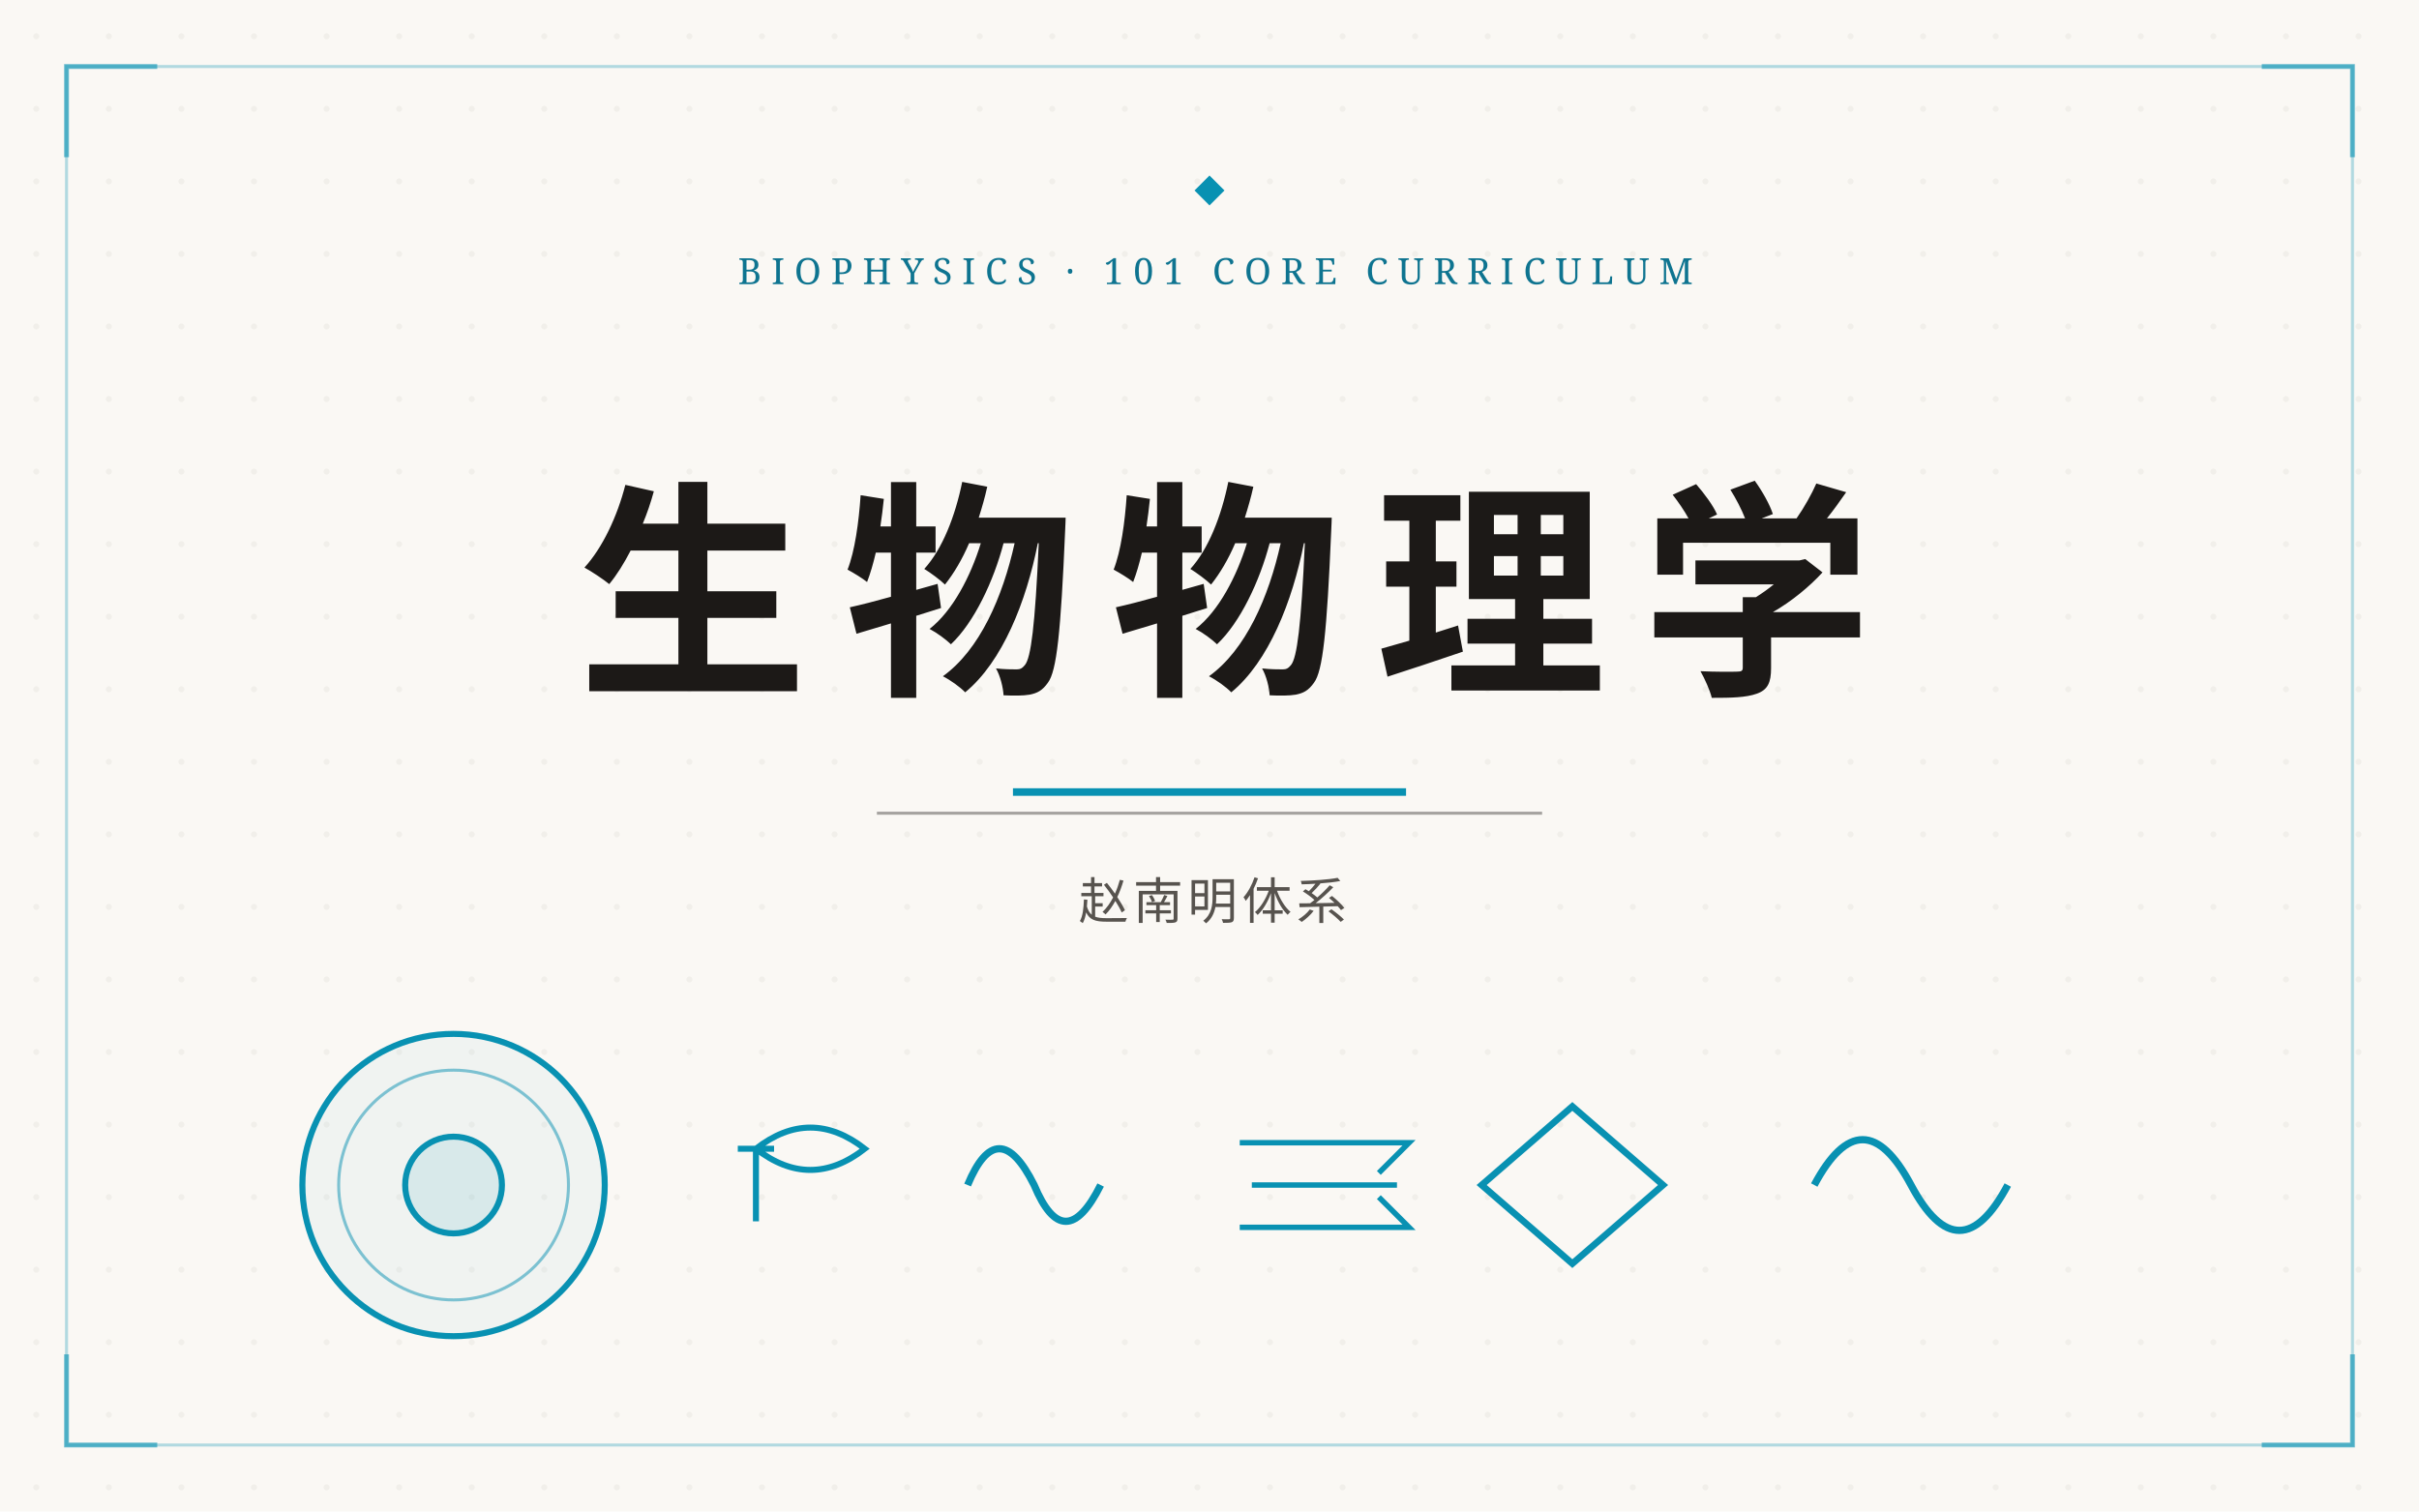
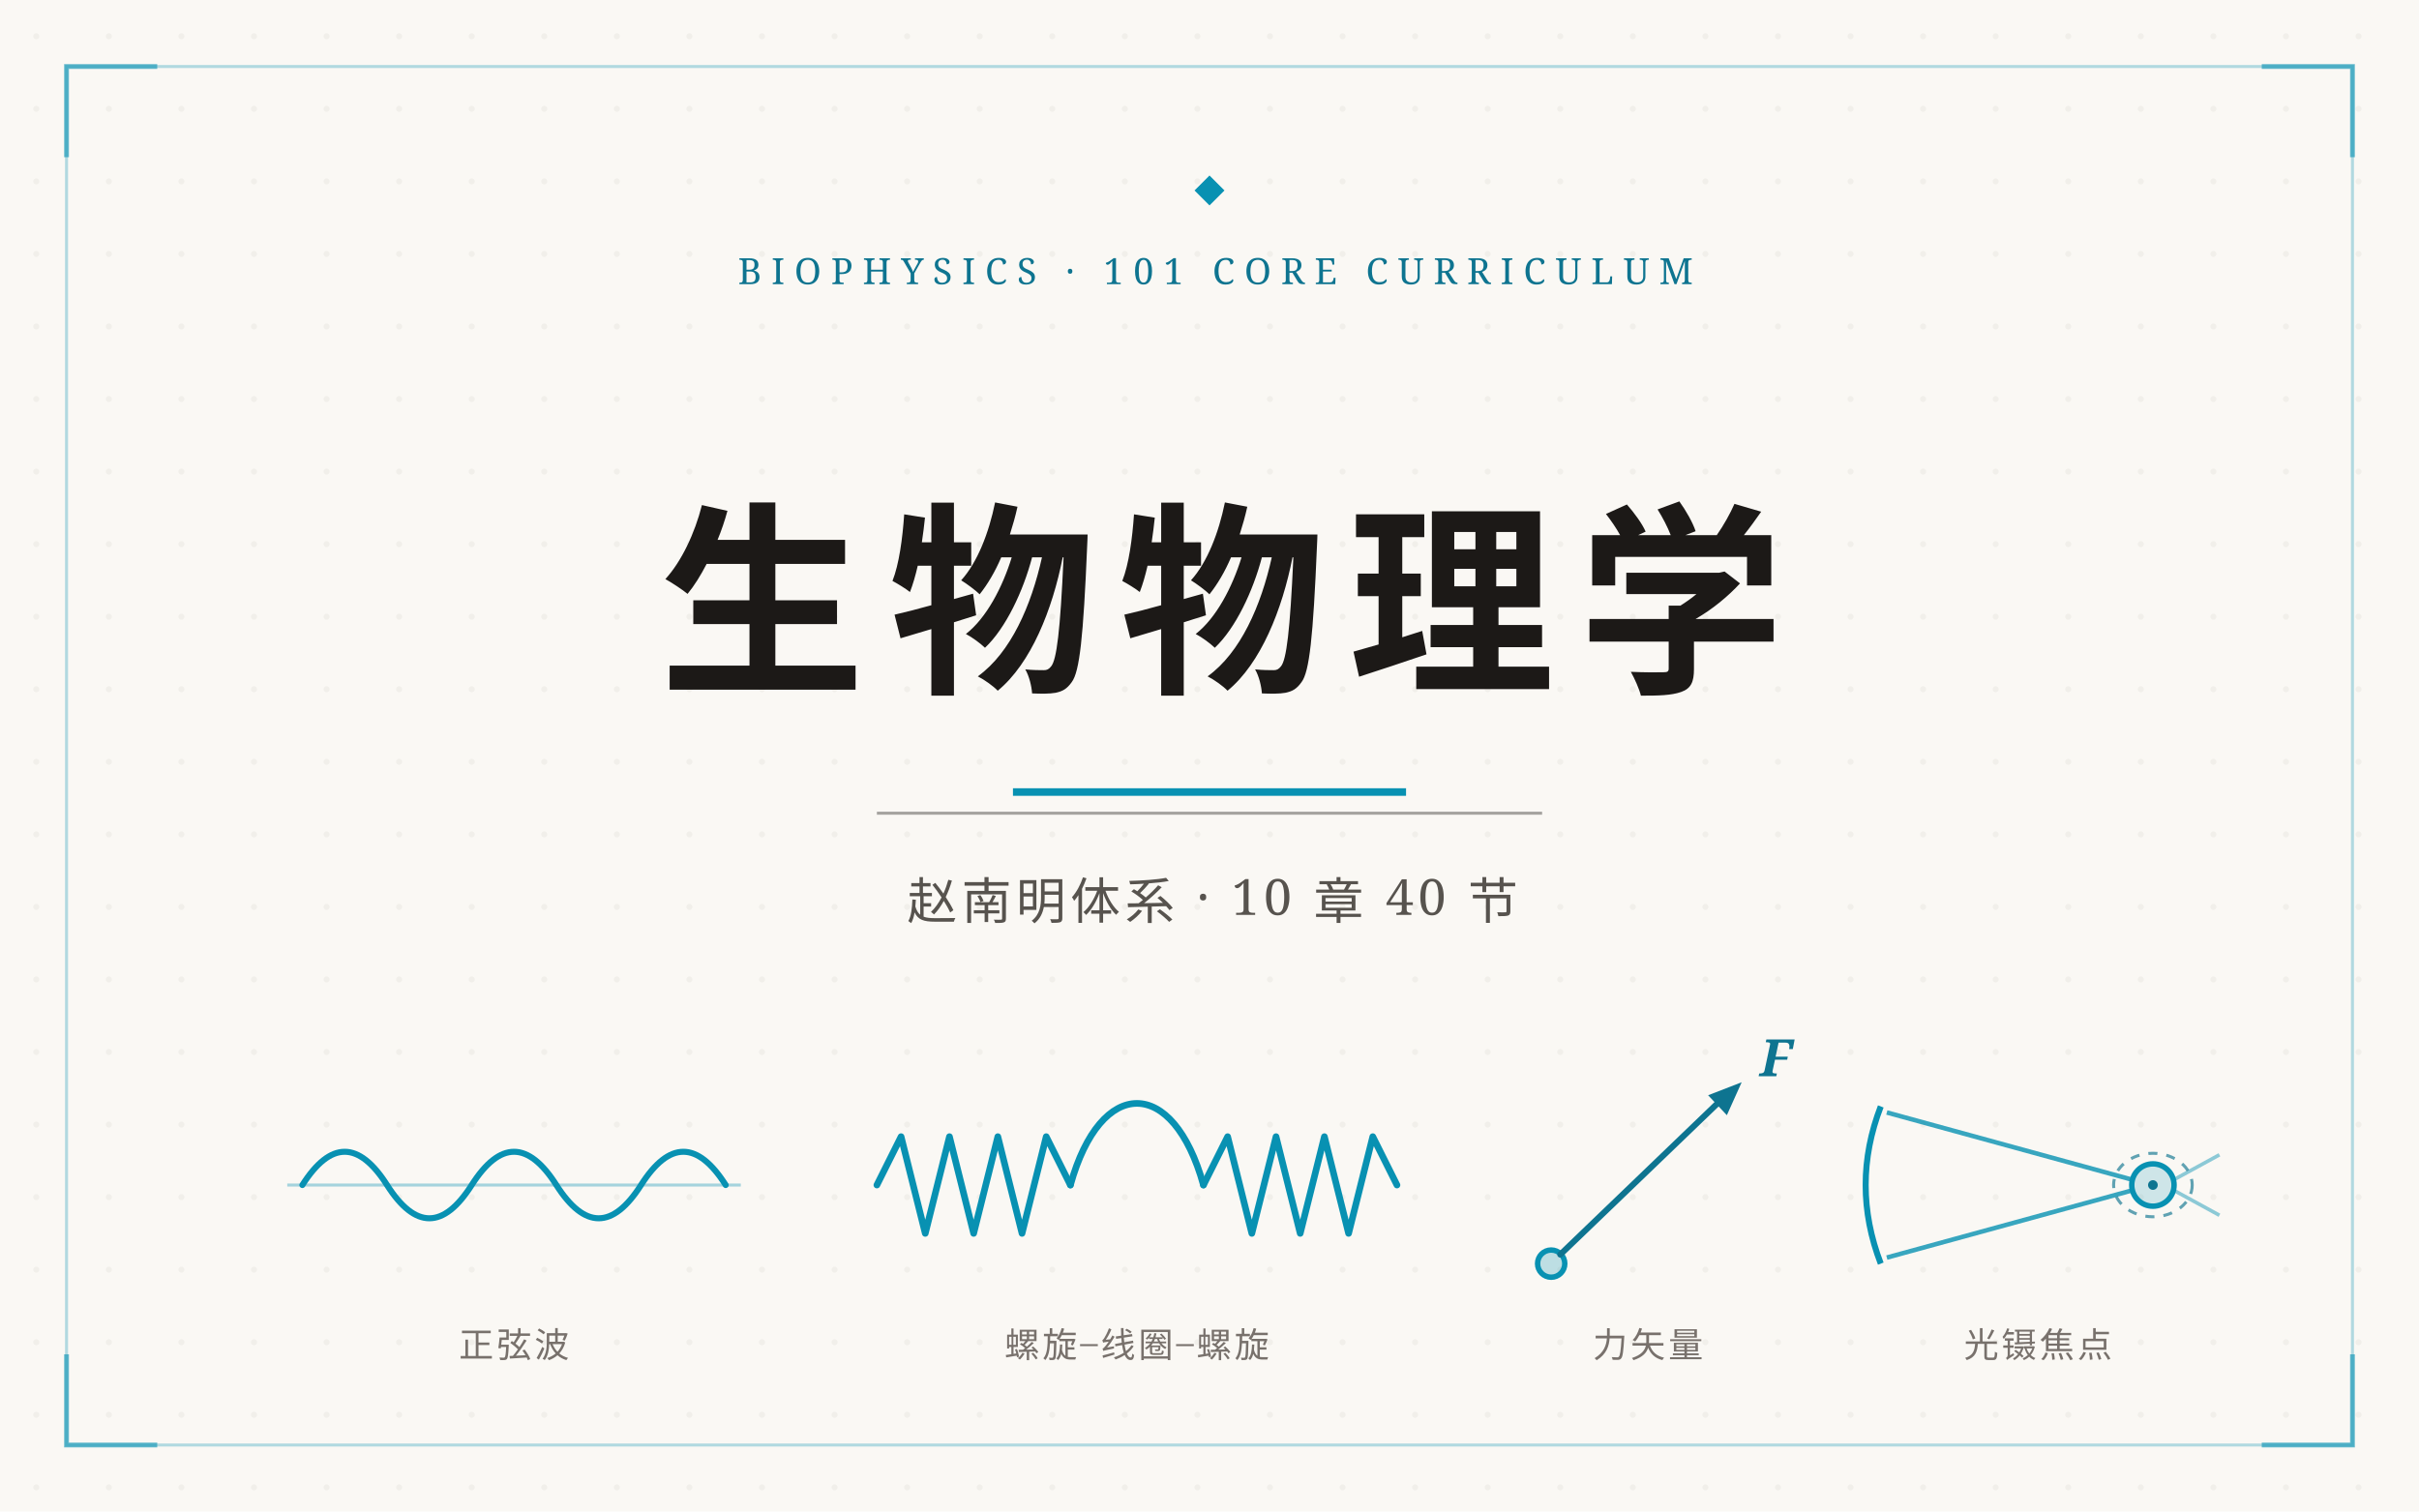
<svg xmlns="http://www.w3.org/2000/svg" width="800" height="500" viewBox="0 0 800 500" font-family="Noto Serif SC, LXGW WenKai, Georgia, serif">
  <defs>
    <pattern id="pgr" width="24" height="24" patternUnits="userSpaceOnUse">
      <circle cx="12" cy="12" r="1" fill="#1c1917" fill-opacity="0.04" />
    </pattern>
  </defs>
  <rect width="800" height="500" fill="#faf8f4" />
  <rect width="800" height="500" fill="url(#pgr)" />
  <rect x="22" y="22" width="756" height="456" fill="none" stroke="#0891b2" stroke-opacity="0.30" stroke-width="1" />
  <path d="M22,52 V22 H52 M748,22 H778 V52 M778,448 V478 H748 M52,478 H22 V448" fill="none" stroke="#0891b2" stroke-opacity="0.6" stroke-width="1.6" />
  <rect x="396.5" y="59.5" width="7" height="7" transform="rotate(45 400 63)" fill="#0891b2" />
  <text x="402" y="94" text-anchor="middle" font-size="12" letter-spacing="3.2" fill="#0e7490">BIOPHYSICS · 101 CORE CURRICULUM</text>
-   <text x="405" y="224" text-anchor="middle" font-size="76" font-weight="700" letter-spacing="12" fill="#1c1917">生物物理学</text>
+   <text x="404" y="224" text-anchor="middle" font-size="68" font-weight="700" letter-spacing="8" fill="#1c1917">生物物理学</text>
  <line x1="335" y1="262" x2="465" y2="262" stroke="#0891b2" stroke-width="2.5" />
  <line x1="290" y1="269" x2="510" y2="269" stroke="#1c1917" stroke-opacity="0.38" stroke-width="1" />
-   <text x="401" y="304" text-anchor="middle" font-size="16.5" letter-spacing="1.5" fill="#57534e">赵南明体系</text>
-   <g stroke="#0891b2" stroke-width="2" fill="none">
-     <circle cx="150" cy="392" r="50" fill="#0891b2" fill-opacity="0.04" />
-     <circle cx="150" cy="392" r="38" fill="none" stroke-opacity="0.5" stroke-width="1" />
-     <circle cx="150" cy="392" r="16" fill="#0891b2" fill-opacity="0.10" />
-   </g>
-   <g stroke="#0891b2" stroke-width="2" fill="none">
-     <path d="M250,380 v24 M244,380 h12 M250,380 q18,-14 36,0 q-18,14 -36,0" />
-     <path d="M320,392 q10,-24 22,0 q10,24 22,0" stroke-width="2.4" />
-     <path d="M410,378 h56 l-10,10 M410,406 h56 l-10,-10 M414,392 h48" stroke-width="1.8" />
-     <path d="M520,366 l30,26 -30,26 -30,-26 z" stroke-width="2.2" />
-     <path d="M600,392 q16,-30 32,0 q16,30 32,0" stroke-width="2.4" />
-   </g>
+   <text x="401" y="304" text-anchor="middle" font-size="16.5" letter-spacing="1.5" fill="#57534e">赵南明体系 · 10 章 40 节</text>
+   <line x1="95" y1="392" x2="245" y2="392" stroke="#0891b2" stroke-opacity="0.35" stroke-width="1" />
+   <path d="M100,392 q14,-22 28,0 t28,0 t28,0 t28,0 t28,0" fill="none" stroke="#0891b2" stroke-width="2" stroke-linecap="round" />
+   <polyline points="290,392 298,376 306,408 314,376 322,408 330,376 338,408 346,376 354,392" fill="none" stroke="#0891b2" stroke-width="2.2" stroke-linejoin="round" stroke-linecap="round" />
+   <path d="M354,392 c10,-36 34,-36 44,0" fill="none" stroke="#0891b2" stroke-width="2.2" stroke-linecap="round" />
+   <polyline points="398,392 406,376 414,408 422,376 430,408 438,376 446,408 454,376 462,392" fill="none" stroke="#0891b2" stroke-width="2.2" stroke-linejoin="round" stroke-linecap="round" />
+   <circle cx="513" cy="418" r="4.5" fill="#0891b2" fill-opacity="0.25" stroke="#0891b2" stroke-width="1.8" />
+   <line x1="516" y1="415" x2="568" y2="365" stroke="#0e7490" stroke-width="2" stroke-linecap="round" />
+   <path d="M576,358 L571.1,368.9 L564.9,362.3 Z" fill="#0e7490" />
+   <text x="582" y="356" text-anchor="start" font-size="17" font-style="italic" font-weight="700" fill="#0e7490">F</text>
+   <path d="M622,366 Q612,392 622,418" fill="none" stroke="#0891b2" stroke-width="2" />
+   <line x1="624" y1="368" x2="705" y2="390.2" stroke="#0891b2" stroke-width="1.5" stroke-opacity="0.8" />
+   <line x1="624" y1="416" x2="705" y2="393.8" stroke="#0891b2" stroke-width="1.5" stroke-opacity="0.8" />
+   <line x1="719" y1="390.2" x2="734" y2="382" stroke="#0891b2" stroke-width="1.2" stroke-opacity="0.45" />
+   <line x1="719" y1="393.8" x2="734" y2="402" stroke="#0891b2" stroke-width="1.2" stroke-opacity="0.45" />
+   <ellipse cx="712" cy="392" rx="13" ry="10.5" fill="none" stroke="#0e7490" stroke-width="1" stroke-dasharray="3,3" stroke-opacity="0.65" />
+   <circle cx="712" cy="392" r="7" fill="#0891b2" fill-opacity="0.18" stroke="#0891b2" stroke-width="1.8" />
+   <circle cx="712" cy="392" r="1.6" fill="#0e7490" />
+   <text x="170" y="449" text-anchor="middle" font-size="11.5" letter-spacing="1" fill="#78716c">正弦波</text>
+   <text x="376" y="449" text-anchor="middle" font-size="11.5" letter-spacing="1" fill="#78716c">螺旋–线圈–螺旋</text>
+   <text x="545" y="449" text-anchor="middle" font-size="11.5" letter-spacing="1" fill="#78716c">力矢量</text>
+   <text x="674" y="449" text-anchor="middle" font-size="11.5" letter-spacing="1" fill="#78716c">光镊焦点</text>
</svg>
